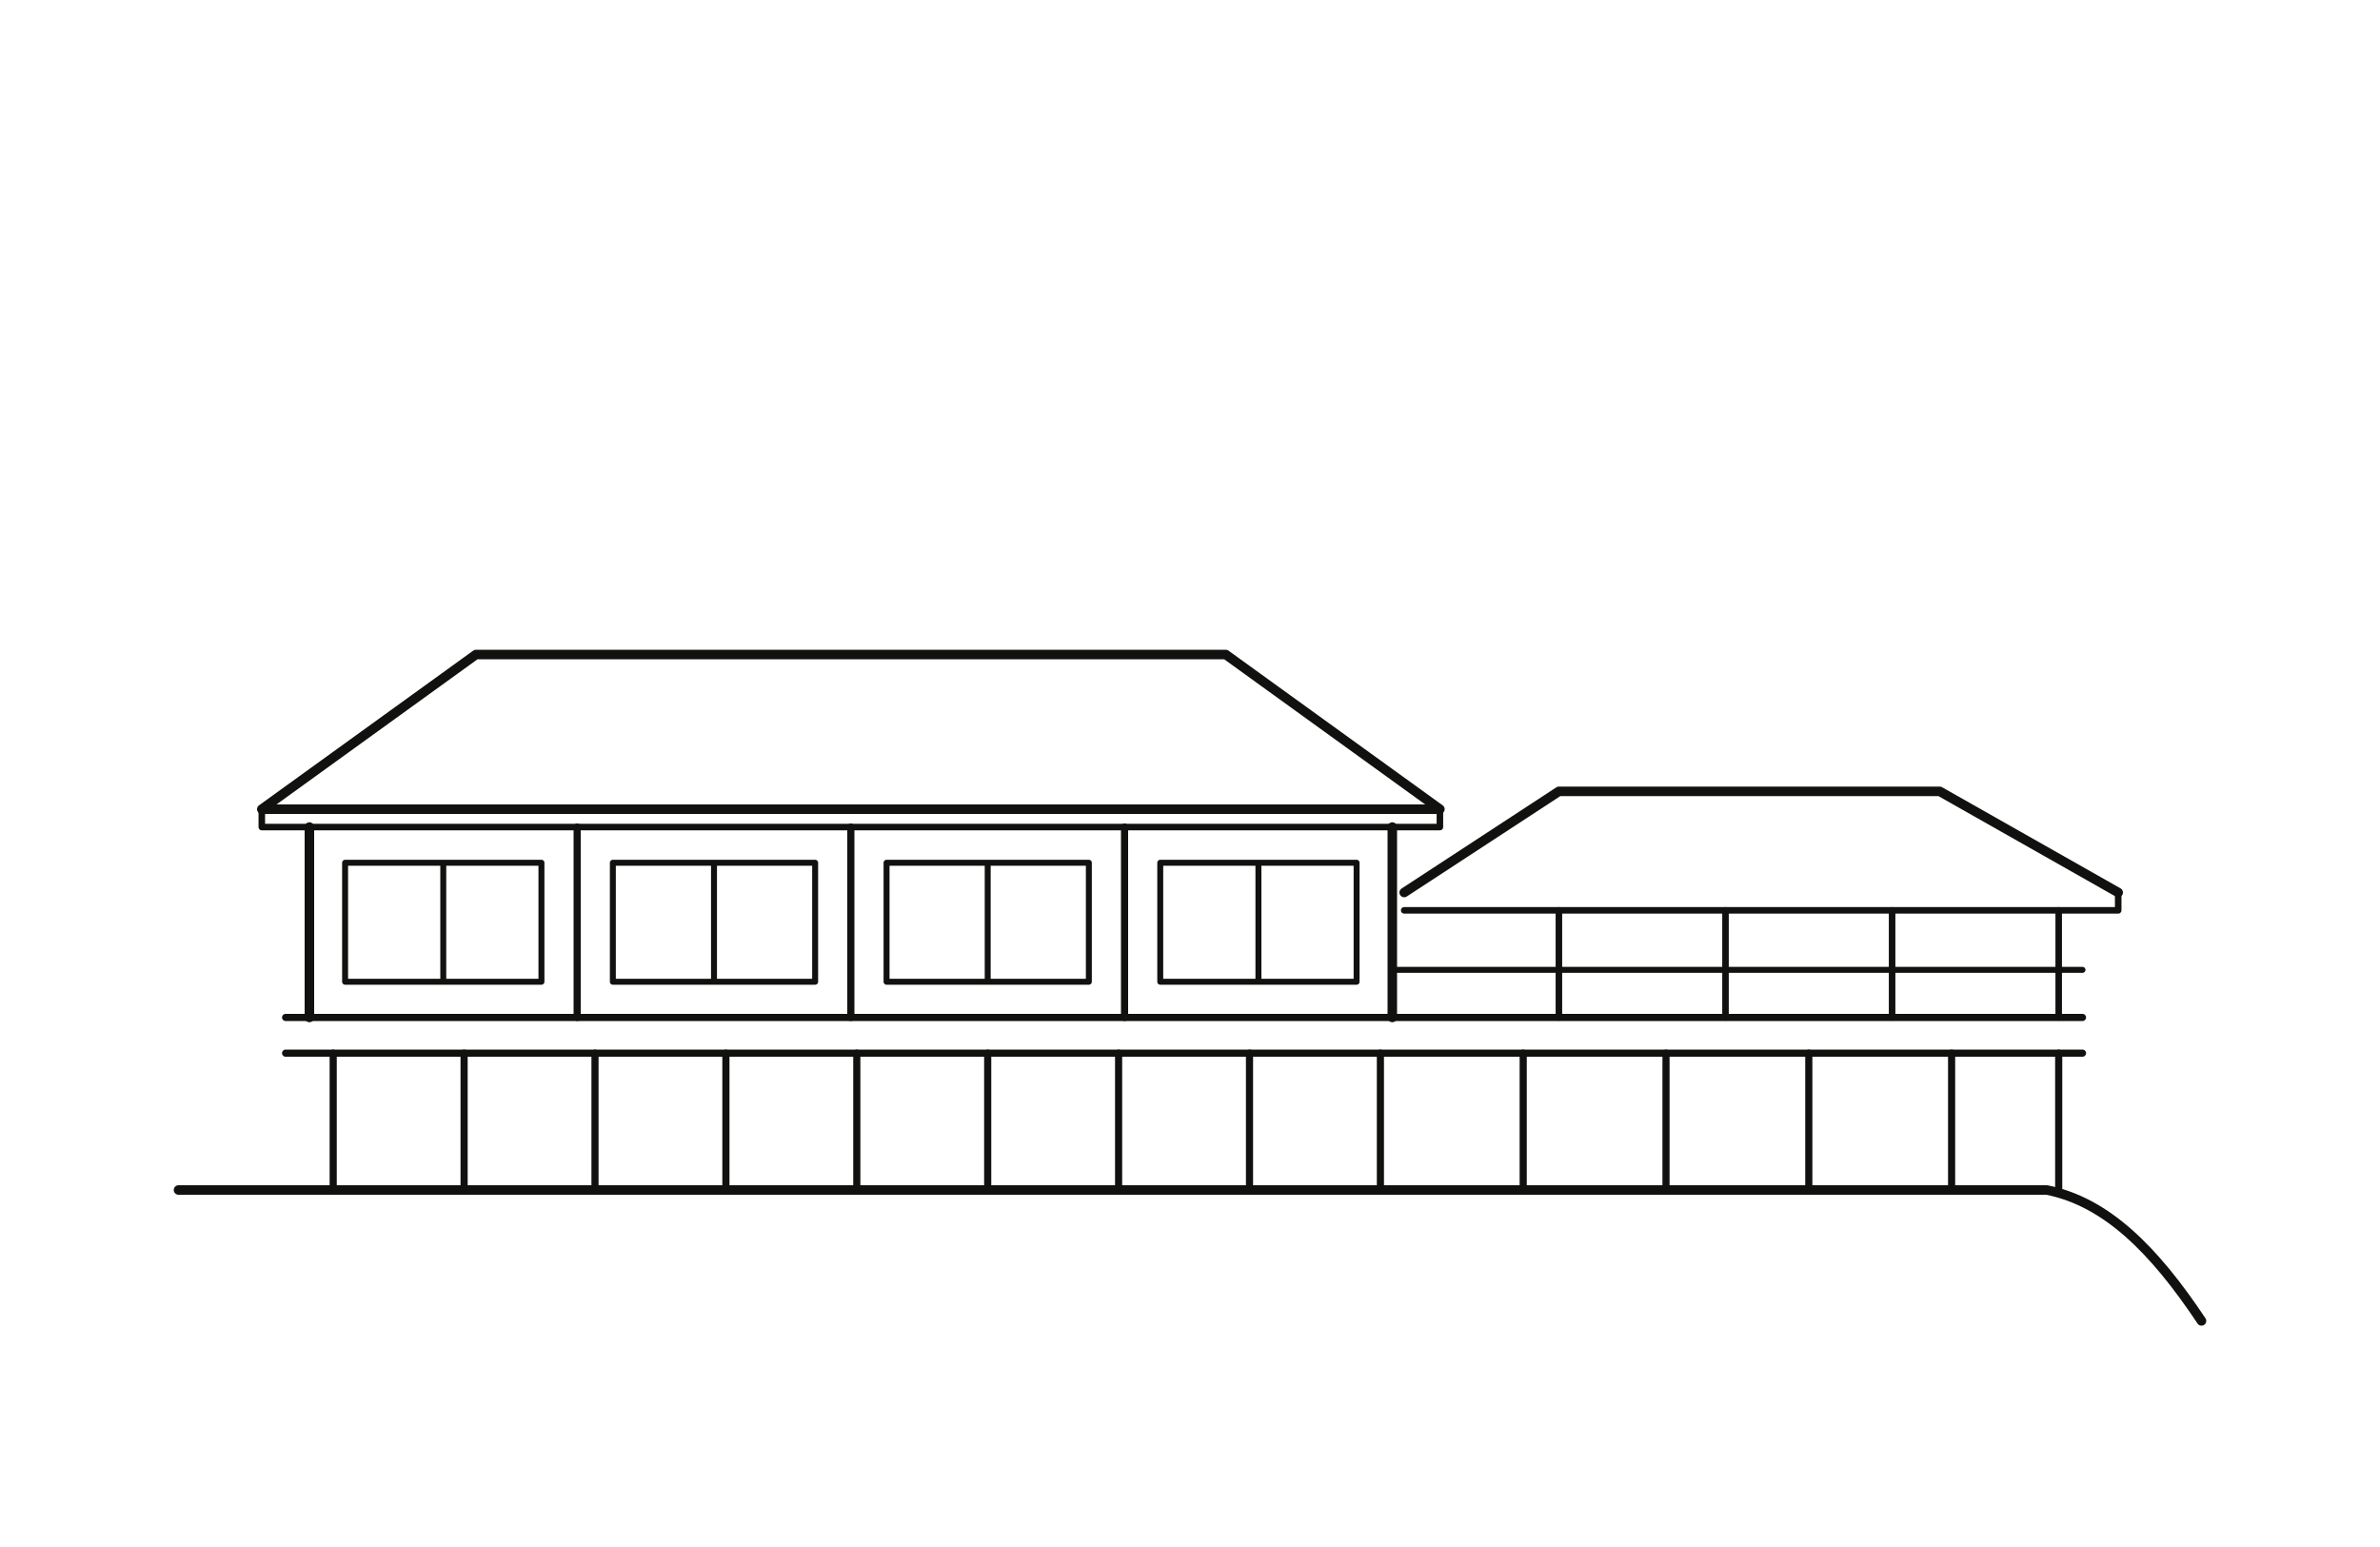
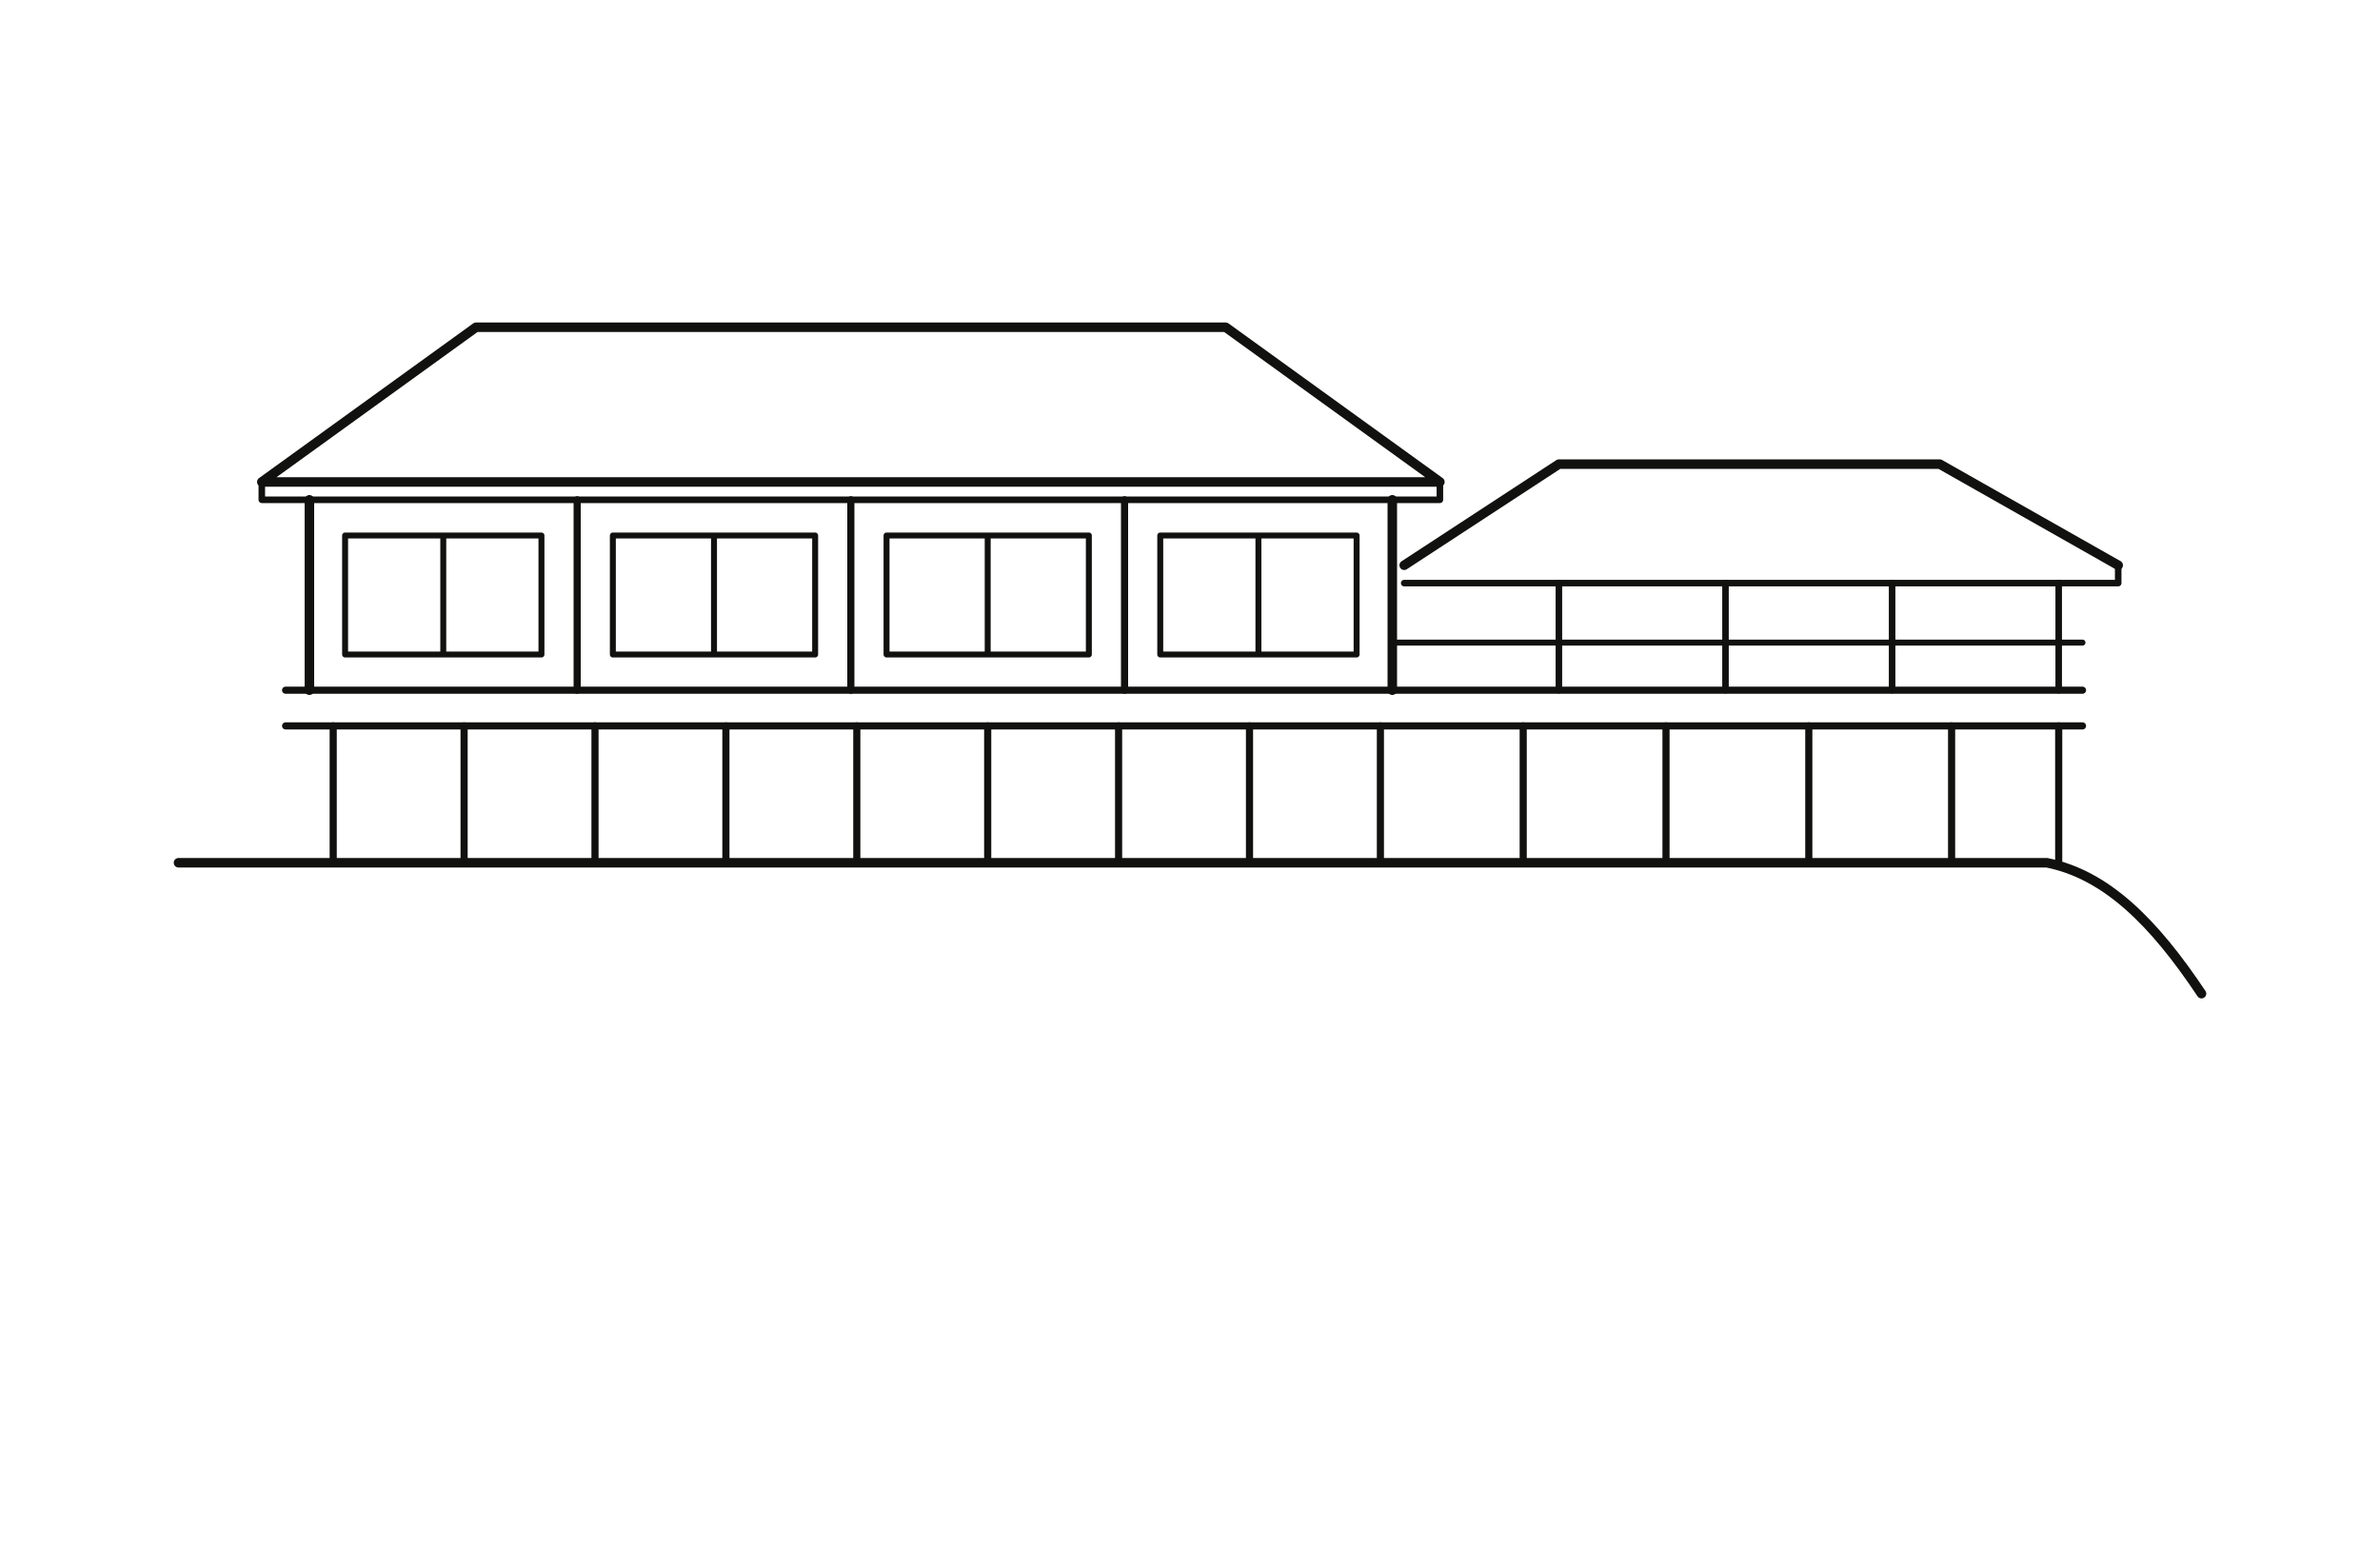
<svg xmlns="http://www.w3.org/2000/svg" viewBox="0 0 400 260" width="400" height="260">
  <rect width="400" height="260" fill="#fff" />
-   <g fill="none" stroke="#111110" stroke-linecap="round" stroke-linejoin="round">
+   <g transform="translate(0.0,-55.0) scale(1.000)" fill="none" stroke="#111110" stroke-linecap="round" stroke-linejoin="round">
    <path d="M30 200 H344 C354 202 362 210 370 222" stroke-width="1.6" />
    <path d="M44 136 L80 110 H206 L242 136 Z" stroke-width="1.6" />
    <path d="M44 136 V139 H242 V136" stroke-width="1.1" />
    <path d="M52 139 V171 M234 139 V171" stroke-width="1.6" />
    <path d="M48 171 H350 M48 177 H350" stroke-width="1.2" />
    <path d="M97 139 V171 M143 139 V171 M189 139 V171" stroke-width="1.2" />
    <path d="M58 145 H91 V165 H58 Z M74.5 145 V165 M103 145 H137 V165 H103 Z M120 145 V165 M149 145 H183 V165 H149 Z M166 145 V165 M195 145 H228 V165 H195 Z M211.5 145 V165" stroke-width="1.0" />
    <path d="M56 177 V200 M78 177 V200 M100 177 V200 M122 177 V200 M144 177 V200 M166 177 V200 M188 177 V200 M210 177 V200 M232 177 V200 M256 177 V200 M280 177 V200 M304 177 V200 M328 177 V200 M346 177 V200" stroke-width="1.2" />
    <path d="M236 150 L262 133 H326 L356 150" stroke-width="1.6" />
    <path d="M236 153 H356 V150" stroke-width="1.1" />
    <path d="M262 153 V171 M290 153 V171 M318 153 V171 M346 153 V171" stroke-width="1.1" />
    <path d="M234 163 H350" stroke-width="1.0" />
  </g>
</svg>
